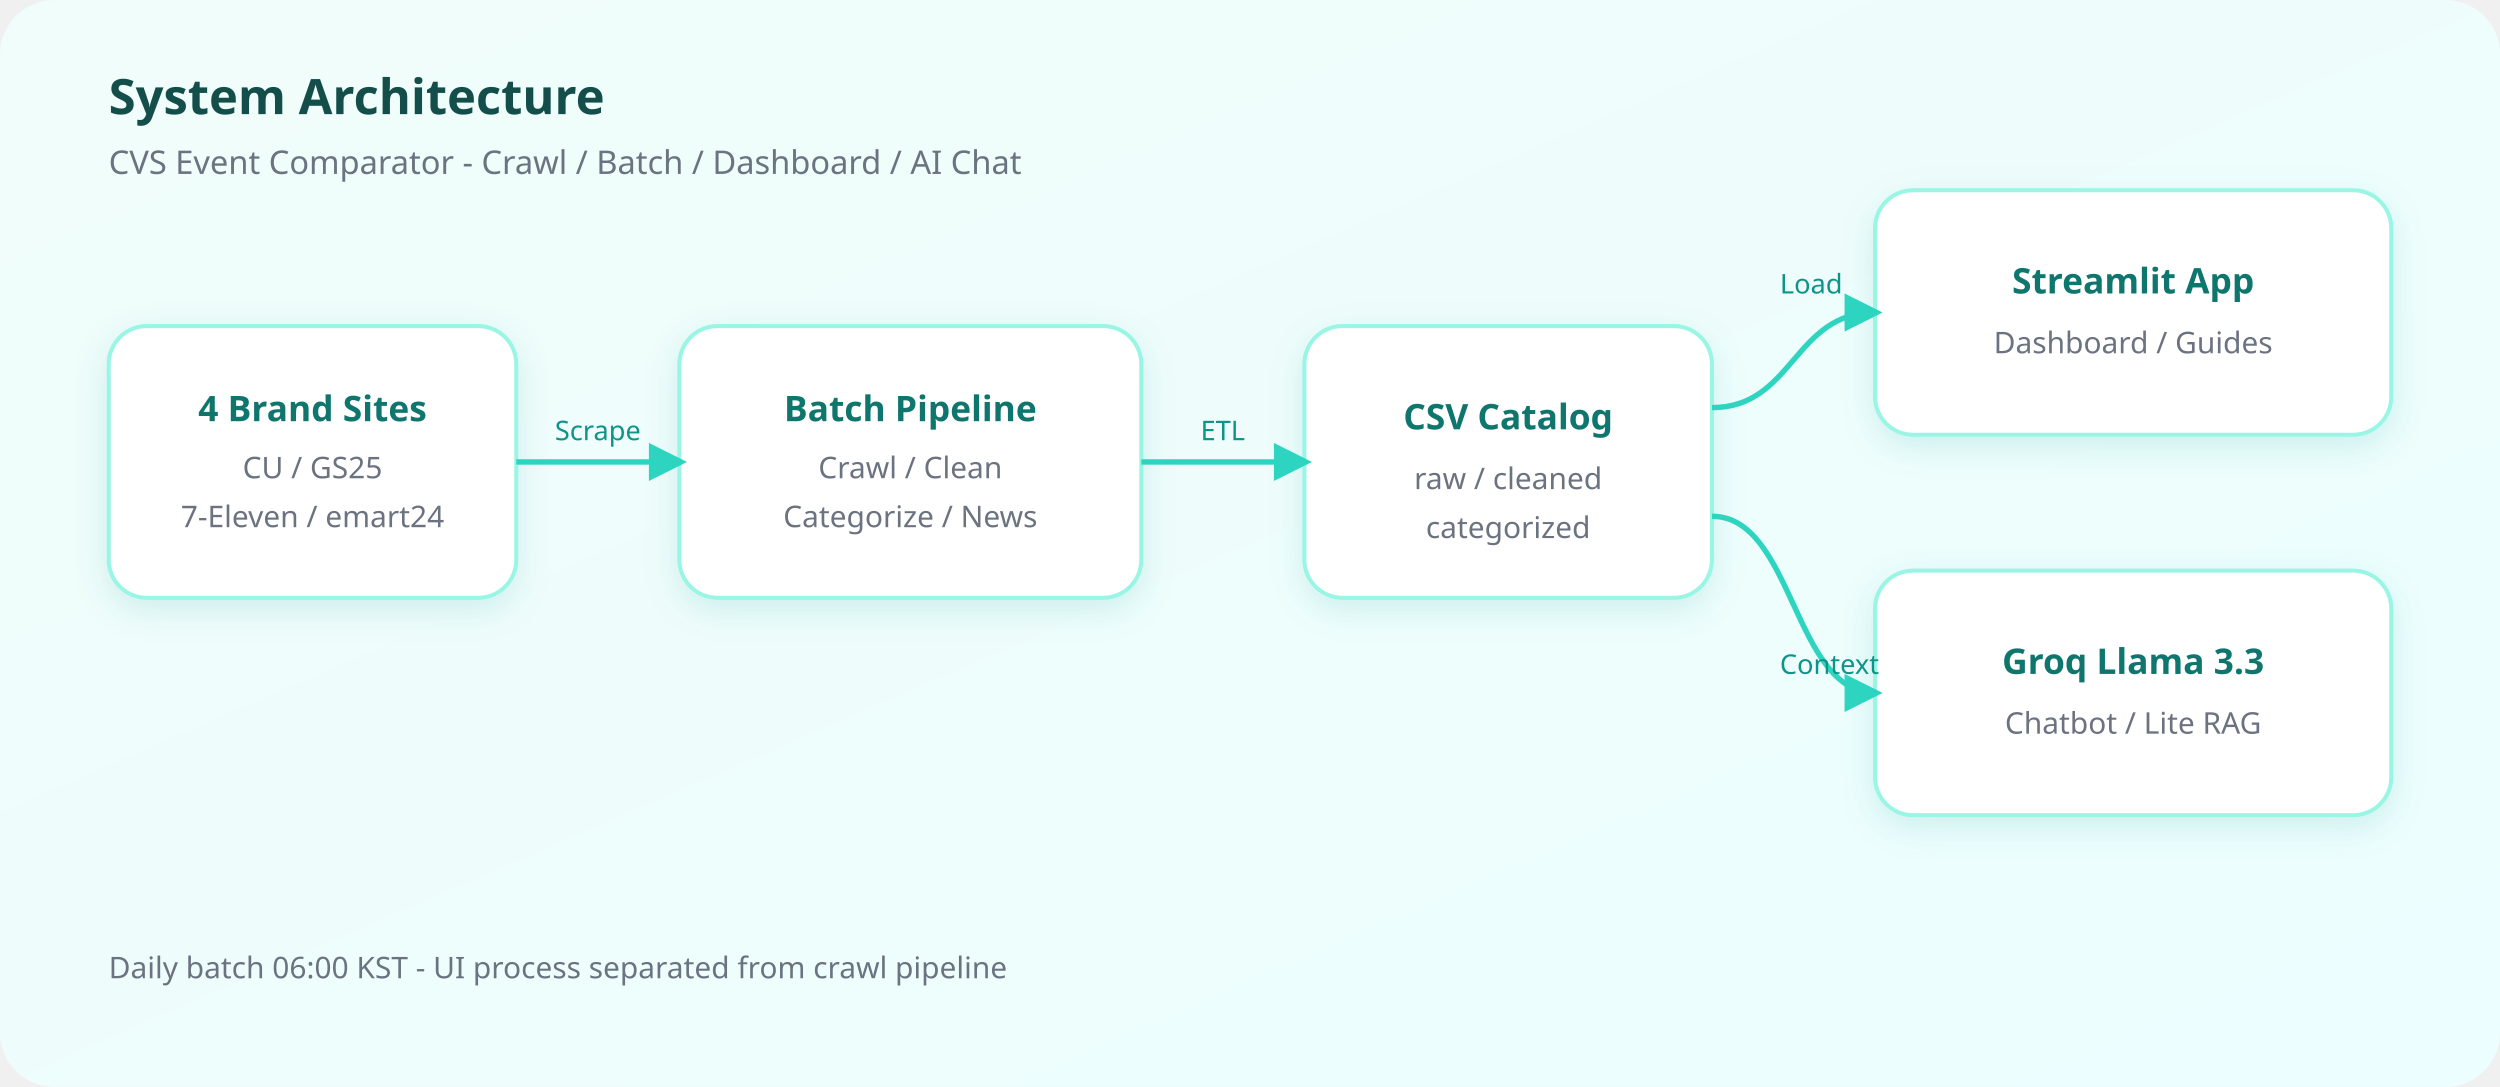
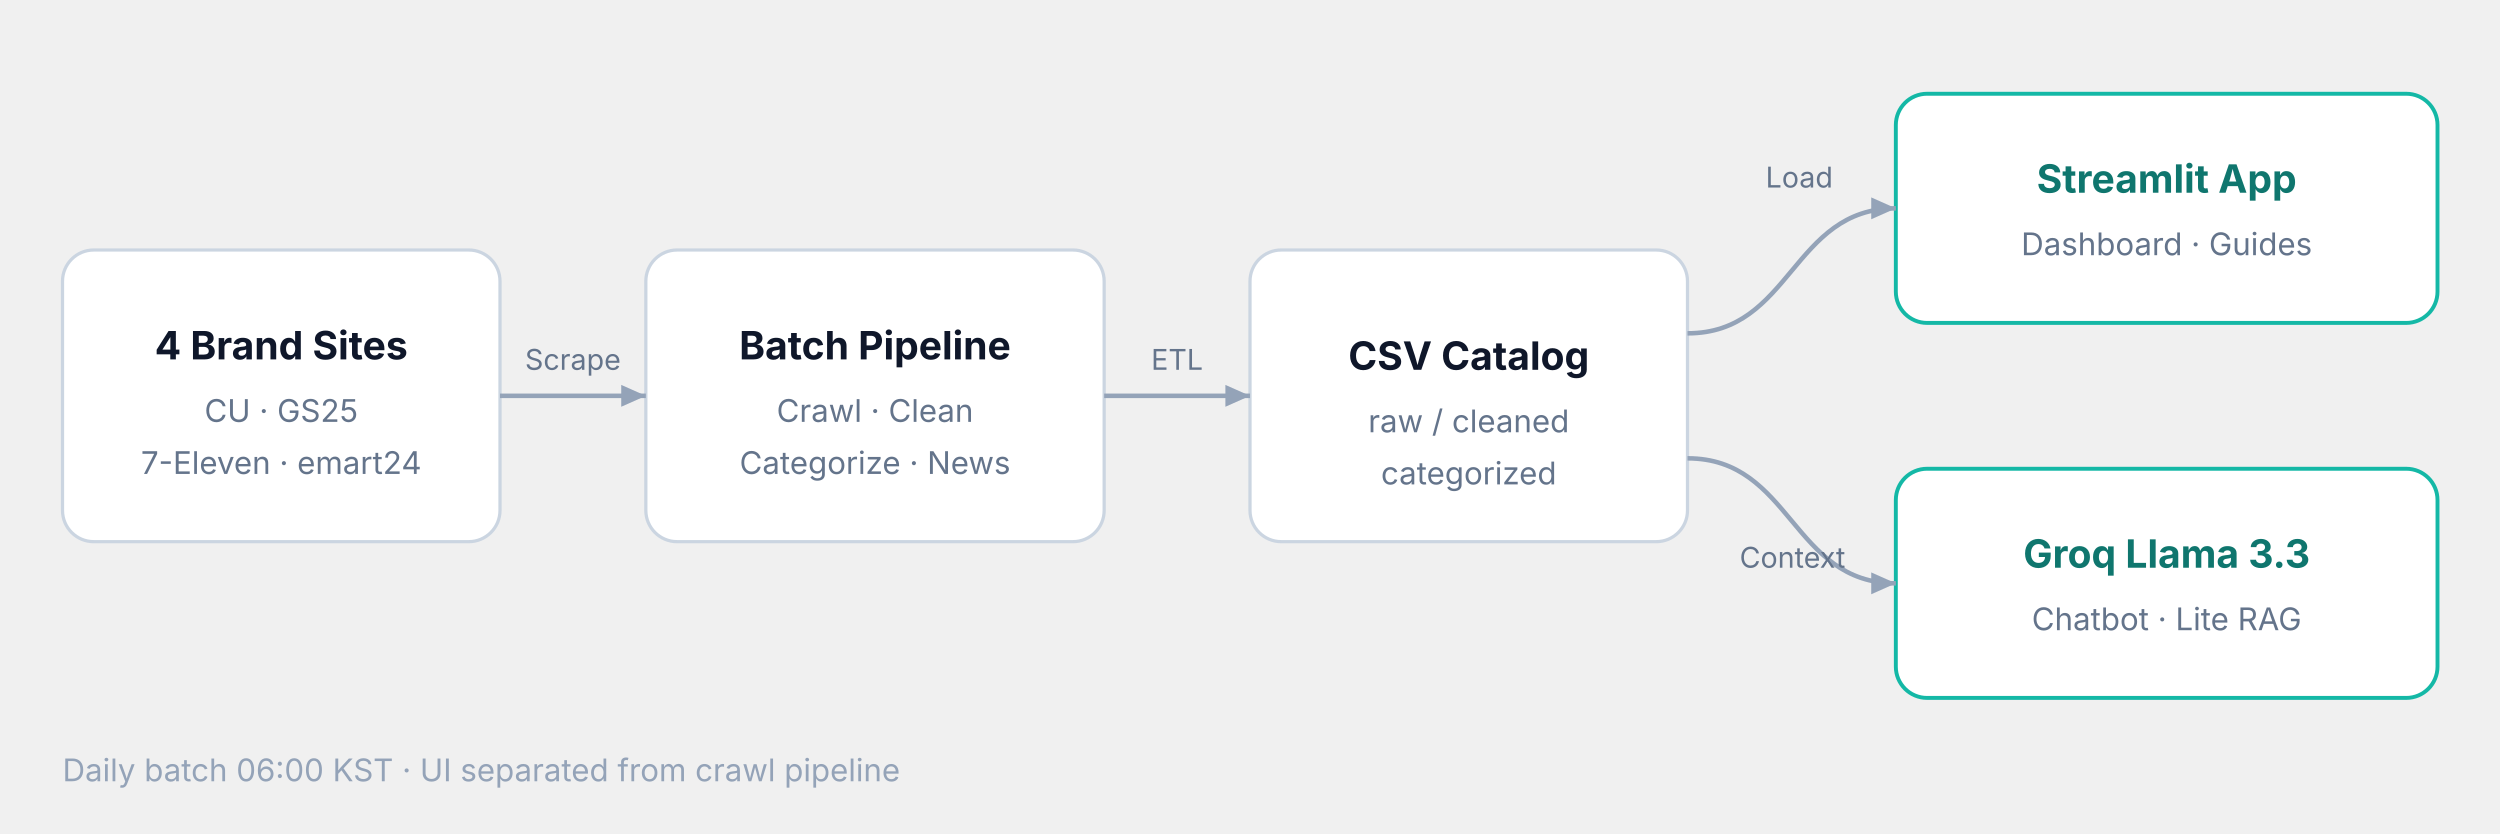
- <svg xmlns="http://www.w3.org/2000/svg" width="920" height="400" viewBox="0 0 920 400" role="img" aria-label="CVS System Architecture">
+ <svg xmlns="http://www.w3.org/2000/svg" width="960" height="320" viewBox="0 0 960 320" role="img" aria-label="CVS system architecture">
  <defs>
-     <linearGradient id="bg" x1="0" y1="0" x2="1" y2="1">
-       <stop offset="0%" stop-color="#F0FDFA" />
-       <stop offset="100%" stop-color="#ECFEFF" />
-     </linearGradient>
-     <filter id="shadow" x="-20%" y="-20%" width="140%" height="140%">
-       <feDropShadow dx="0" dy="4" stdDeviation="6" flood-color="#0D9488" flood-opacity="0.14" />
-     </filter>
-     <marker id="arrow" viewBox="0 0 10 10" refX="8" refY="5" markerWidth="7" markerHeight="7" orient="auto-start-reverse">
-       <path d="M0 0 L10 5 L0 10 z" fill="#2DD4BF" />
+     <marker id="a" viewBox="0 0 10 10" refX="9" refY="5" markerWidth="6" markerHeight="6" orient="auto-start-reverse">
+       <path d="M0 1 L9 5 L0 9 z" fill="#94A3B8" />
    </marker>
  </defs>
-   <rect width="920" height="400" rx="20" fill="url(#bg)" />
-   <text x="40" y="42" font-family="Segoe UI, Pretendard, sans-serif" font-size="18" font-weight="700" fill="#134E4A">System Architecture</text>
-   <text x="40" y="64" font-family="Segoe UI, Pretendard, sans-serif" font-size="12" fill="#6B7280">CVS Event Comparator - Crawl / Batch / Dashboard / AI Chat</text>
-   <g filter="url(#shadow)">
-     <rect x="40" y="120" width="150" height="100" rx="14" fill="#FFFFFF" stroke="#99F6E4" stroke-width="1.5" />
-   </g>
-   <text x="115" y="155" text-anchor="middle" font-family="Segoe UI, Pretendard, sans-serif" font-size="13" font-weight="700" fill="#0F766E">4 Brand Sites</text>
-   <text x="115" y="176" text-anchor="middle" font-family="Segoe UI, Pretendard, sans-serif" font-size="11" fill="#6B7280">CU / GS25</text>
-   <text x="115" y="194" text-anchor="middle" font-family="Segoe UI, Pretendard, sans-serif" font-size="11" fill="#6B7280">7-Eleven / emart24</text>
-   <g filter="url(#shadow)">
-     <rect x="250" y="120" width="170" height="100" rx="14" fill="#FFFFFF" stroke="#99F6E4" stroke-width="1.5" />
-   </g>
-   <text x="335" y="155" text-anchor="middle" font-family="Segoe UI, Pretendard, sans-serif" font-size="13" font-weight="700" fill="#0F766E">Batch Pipeline</text>
-   <text x="335" y="176" text-anchor="middle" font-family="Segoe UI, Pretendard, sans-serif" font-size="11" fill="#6B7280">Crawl / Clean</text>
-   <text x="335" y="194" text-anchor="middle" font-family="Segoe UI, Pretendard, sans-serif" font-size="11" fill="#6B7280">Categorize / News</text>
-   <g filter="url(#shadow)">
-     <rect x="480" y="120" width="150" height="100" rx="14" fill="#FFFFFF" stroke="#99F6E4" stroke-width="1.5" />
-   </g>
-   <text x="555" y="158" text-anchor="middle" font-family="Segoe UI, Pretendard, sans-serif" font-size="13" font-weight="700" fill="#0F766E">CSV Catalog</text>
-   <text x="555" y="180" text-anchor="middle" font-family="Segoe UI, Pretendard, sans-serif" font-size="11" fill="#6B7280">raw / cleaned</text>
-   <text x="555" y="198" text-anchor="middle" font-family="Segoe UI, Pretendard, sans-serif" font-size="11" fill="#6B7280">categorized</text>
-   <g filter="url(#shadow)">
-     <rect x="690" y="70" width="190" height="90" rx="14" fill="#FFFFFF" stroke="#99F6E4" stroke-width="1.5" />
-   </g>
-   <text x="785" y="108" text-anchor="middle" font-family="Segoe UI, Pretendard, sans-serif" font-size="13" font-weight="700" fill="#0F766E">Streamlit App</text>
-   <text x="785" y="130" text-anchor="middle" font-family="Segoe UI, Pretendard, sans-serif" font-size="11" fill="#6B7280">Dashboard / Guides</text>
-   <g filter="url(#shadow)">
-     <rect x="690" y="210" width="190" height="90" rx="14" fill="#FFFFFF" stroke="#99F6E4" stroke-width="1.5" />
-   </g>
-   <text x="785" y="248" text-anchor="middle" font-family="Segoe UI, Pretendard, sans-serif" font-size="13" font-weight="700" fill="#0F766E">Groq Llama 3.3</text>
-   <text x="785" y="270" text-anchor="middle" font-family="Segoe UI, Pretendard, sans-serif" font-size="11" fill="#6B7280">Chatbot / Lite RAG</text>
-   <line x1="190" y1="170" x2="250" y2="170" stroke="#2DD4BF" stroke-width="2" marker-end="url(#arrow)" />
-   <line x1="420" y1="170" x2="480" y2="170" stroke="#2DD4BF" stroke-width="2" marker-end="url(#arrow)" />
-   <path d="M630 150 C660 150, 660 115, 690 115" fill="none" stroke="#2DD4BF" stroke-width="2" marker-end="url(#arrow)" />
-   <path d="M630 190 C660 190, 660 255, 690 255" fill="none" stroke="#2DD4BF" stroke-width="2" marker-end="url(#arrow)" />
-   <text x="220" y="162" text-anchor="middle" font-family="Segoe UI, Pretendard, sans-serif" font-size="10" fill="#0D9488">Scrape</text>
-   <text x="450" y="162" text-anchor="middle" font-family="Segoe UI, Pretendard, sans-serif" font-size="10" fill="#0D9488">ETL</text>
-   <text x="655" y="108" font-family="Segoe UI, Pretendard, sans-serif" font-size="10" fill="#0D9488">Load</text>
-   <text x="655" y="248" font-family="Segoe UI, Pretendard, sans-serif" font-size="10" fill="#0D9488">Context</text>
-   <text x="40" y="360" font-family="Segoe UI, Pretendard, sans-serif" font-size="11" fill="#6B7280">Daily batch 06:00 KST - UI process separated from crawl pipeline</text>
+   <rect x="24" y="96" width="168" height="112" rx="12" fill="#FFFFFF" stroke="#CBD5E1" stroke-width="1.25" />
+   <text x="108" y="138" text-anchor="middle" font-family="Inter, Segoe UI, sans-serif" font-size="15" font-weight="700" fill="#0F172A">4 Brand Sites</text>
+   <text x="108" y="162" text-anchor="middle" font-family="Inter, Segoe UI, sans-serif" font-size="12" fill="#64748B">CU · GS25</text>
+   <text x="108" y="182" text-anchor="middle" font-family="Inter, Segoe UI, sans-serif" font-size="12" fill="#64748B">7-Eleven · emart24</text>
+   <rect x="248" y="96" width="176" height="112" rx="12" fill="#FFFFFF" stroke="#CBD5E1" stroke-width="1.25" />
+   <text x="336" y="138" text-anchor="middle" font-family="Inter, Segoe UI, sans-serif" font-size="15" font-weight="700" fill="#0F172A">Batch Pipeline</text>
+   <text x="336" y="162" text-anchor="middle" font-family="Inter, Segoe UI, sans-serif" font-size="12" fill="#64748B">Crawl · Clean</text>
+   <text x="336" y="182" text-anchor="middle" font-family="Inter, Segoe UI, sans-serif" font-size="12" fill="#64748B">Categorize · News</text>
+   <rect x="480" y="96" width="168" height="112" rx="12" fill="#FFFFFF" stroke="#CBD5E1" stroke-width="1.25" />
+   <text x="564" y="142" text-anchor="middle" font-family="Inter, Segoe UI, sans-serif" font-size="15" font-weight="700" fill="#0F172A">CSV Catalog</text>
+   <text x="564" y="166" text-anchor="middle" font-family="Inter, Segoe UI, sans-serif" font-size="12" fill="#64748B">raw / cleaned</text>
+   <text x="564" y="186" text-anchor="middle" font-family="Inter, Segoe UI, sans-serif" font-size="12" fill="#64748B">categorized</text>
+   <rect x="728" y="36" width="208" height="88" rx="12" fill="#FFFFFF" stroke="#14B8A6" stroke-width="1.5" />
+   <text x="832" y="74" text-anchor="middle" font-family="Inter, Segoe UI, sans-serif" font-size="15" font-weight="700" fill="#0F766E">Streamlit App</text>
+   <text x="832" y="98" text-anchor="middle" font-family="Inter, Segoe UI, sans-serif" font-size="12" fill="#64748B">Dashboard · Guides</text>
+   <rect x="728" y="180" width="208" height="88" rx="12" fill="#FFFFFF" stroke="#14B8A6" stroke-width="1.5" />
+   <text x="832" y="218" text-anchor="middle" font-family="Inter, Segoe UI, sans-serif" font-size="15" font-weight="700" fill="#0F766E">Groq Llama 3.3</text>
+   <text x="832" y="242" text-anchor="middle" font-family="Inter, Segoe UI, sans-serif" font-size="12" fill="#64748B">Chatbot · Lite RAG</text>
+   <line x1="192" y1="152" x2="248" y2="152" stroke="#94A3B8" stroke-width="1.75" marker-end="url(#a)" />
+   <line x1="424" y1="152" x2="480" y2="152" stroke="#94A3B8" stroke-width="1.75" marker-end="url(#a)" />
+   <path d="M648 128 C688 128 688 80 728 80" fill="none" stroke="#94A3B8" stroke-width="1.75" marker-end="url(#a)" />
+   <path d="M648 176 C688 176 688 224 728 224" fill="none" stroke="#94A3B8" stroke-width="1.75" marker-end="url(#a)" />
+   <text x="220" y="142" text-anchor="middle" font-family="Inter, Segoe UI, sans-serif" font-size="11" fill="#64748B">Scrape</text>
+   <text x="452" y="142" text-anchor="middle" font-family="Inter, Segoe UI, sans-serif" font-size="11" fill="#64748B">ETL</text>
+   <text x="678" y="72" font-family="Inter, Segoe UI, sans-serif" font-size="11" fill="#64748B">Load</text>
+   <text x="668" y="218" font-family="Inter, Segoe UI, sans-serif" font-size="11" fill="#64748B">Context</text>
+   <text x="24" y="300" font-family="Inter, Segoe UI, sans-serif" font-size="12" fill="#94A3B8">Daily batch 06:00 KST · UI separated from crawl pipeline</text>
</svg>
